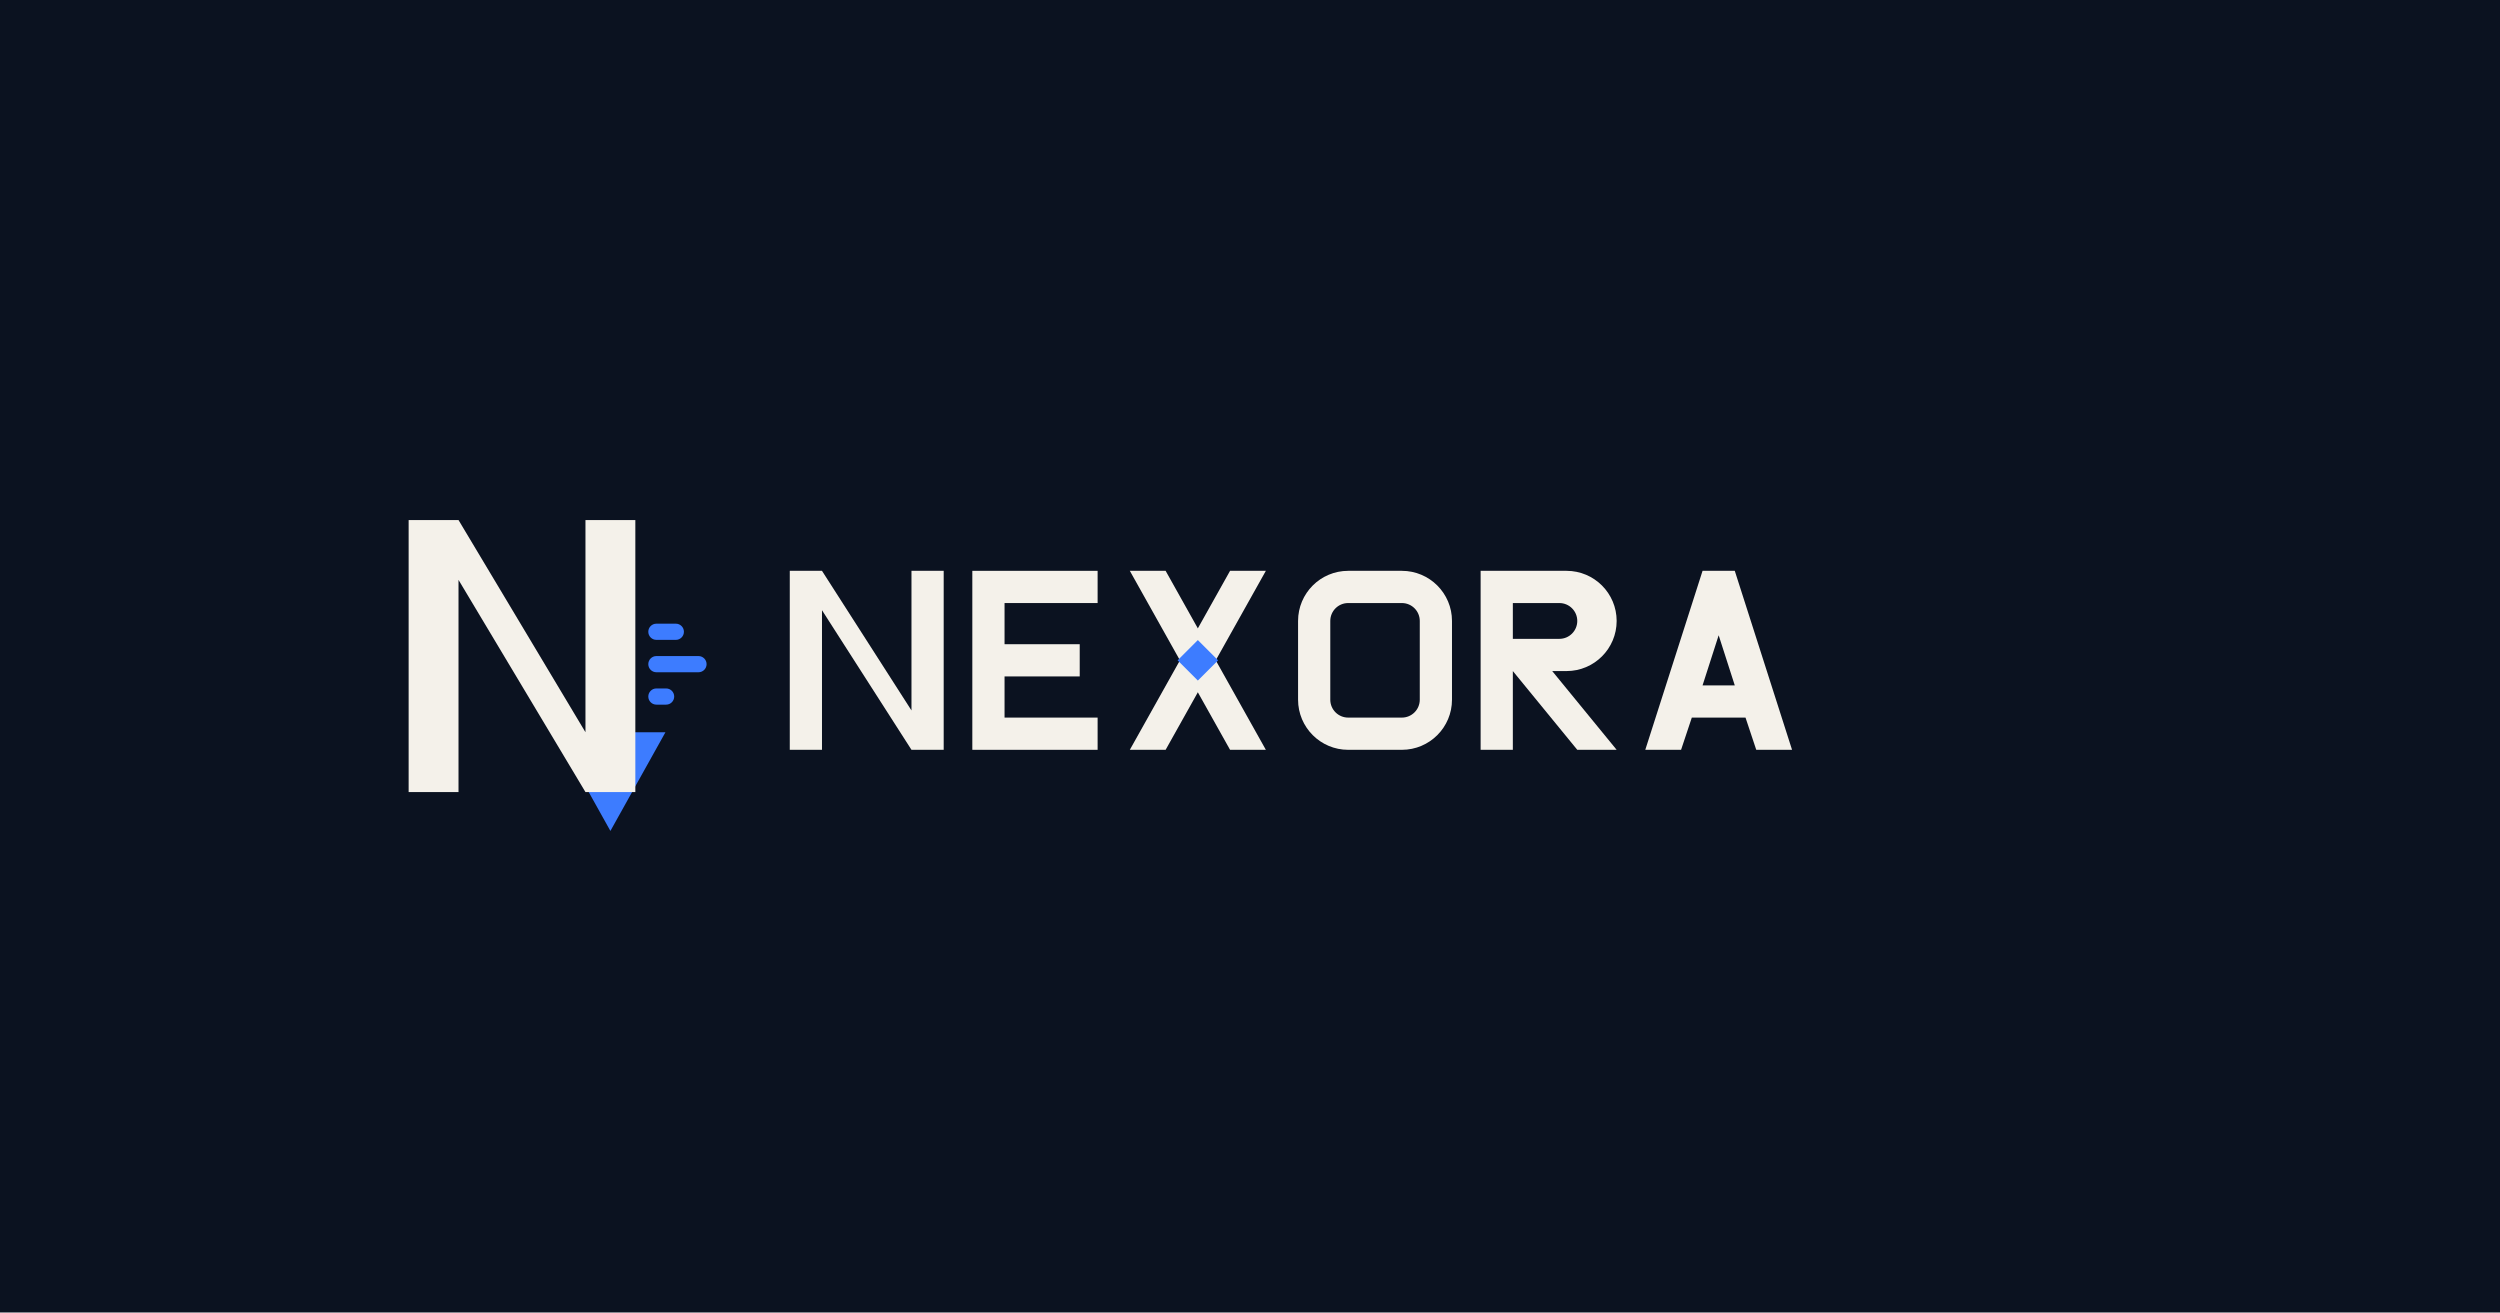
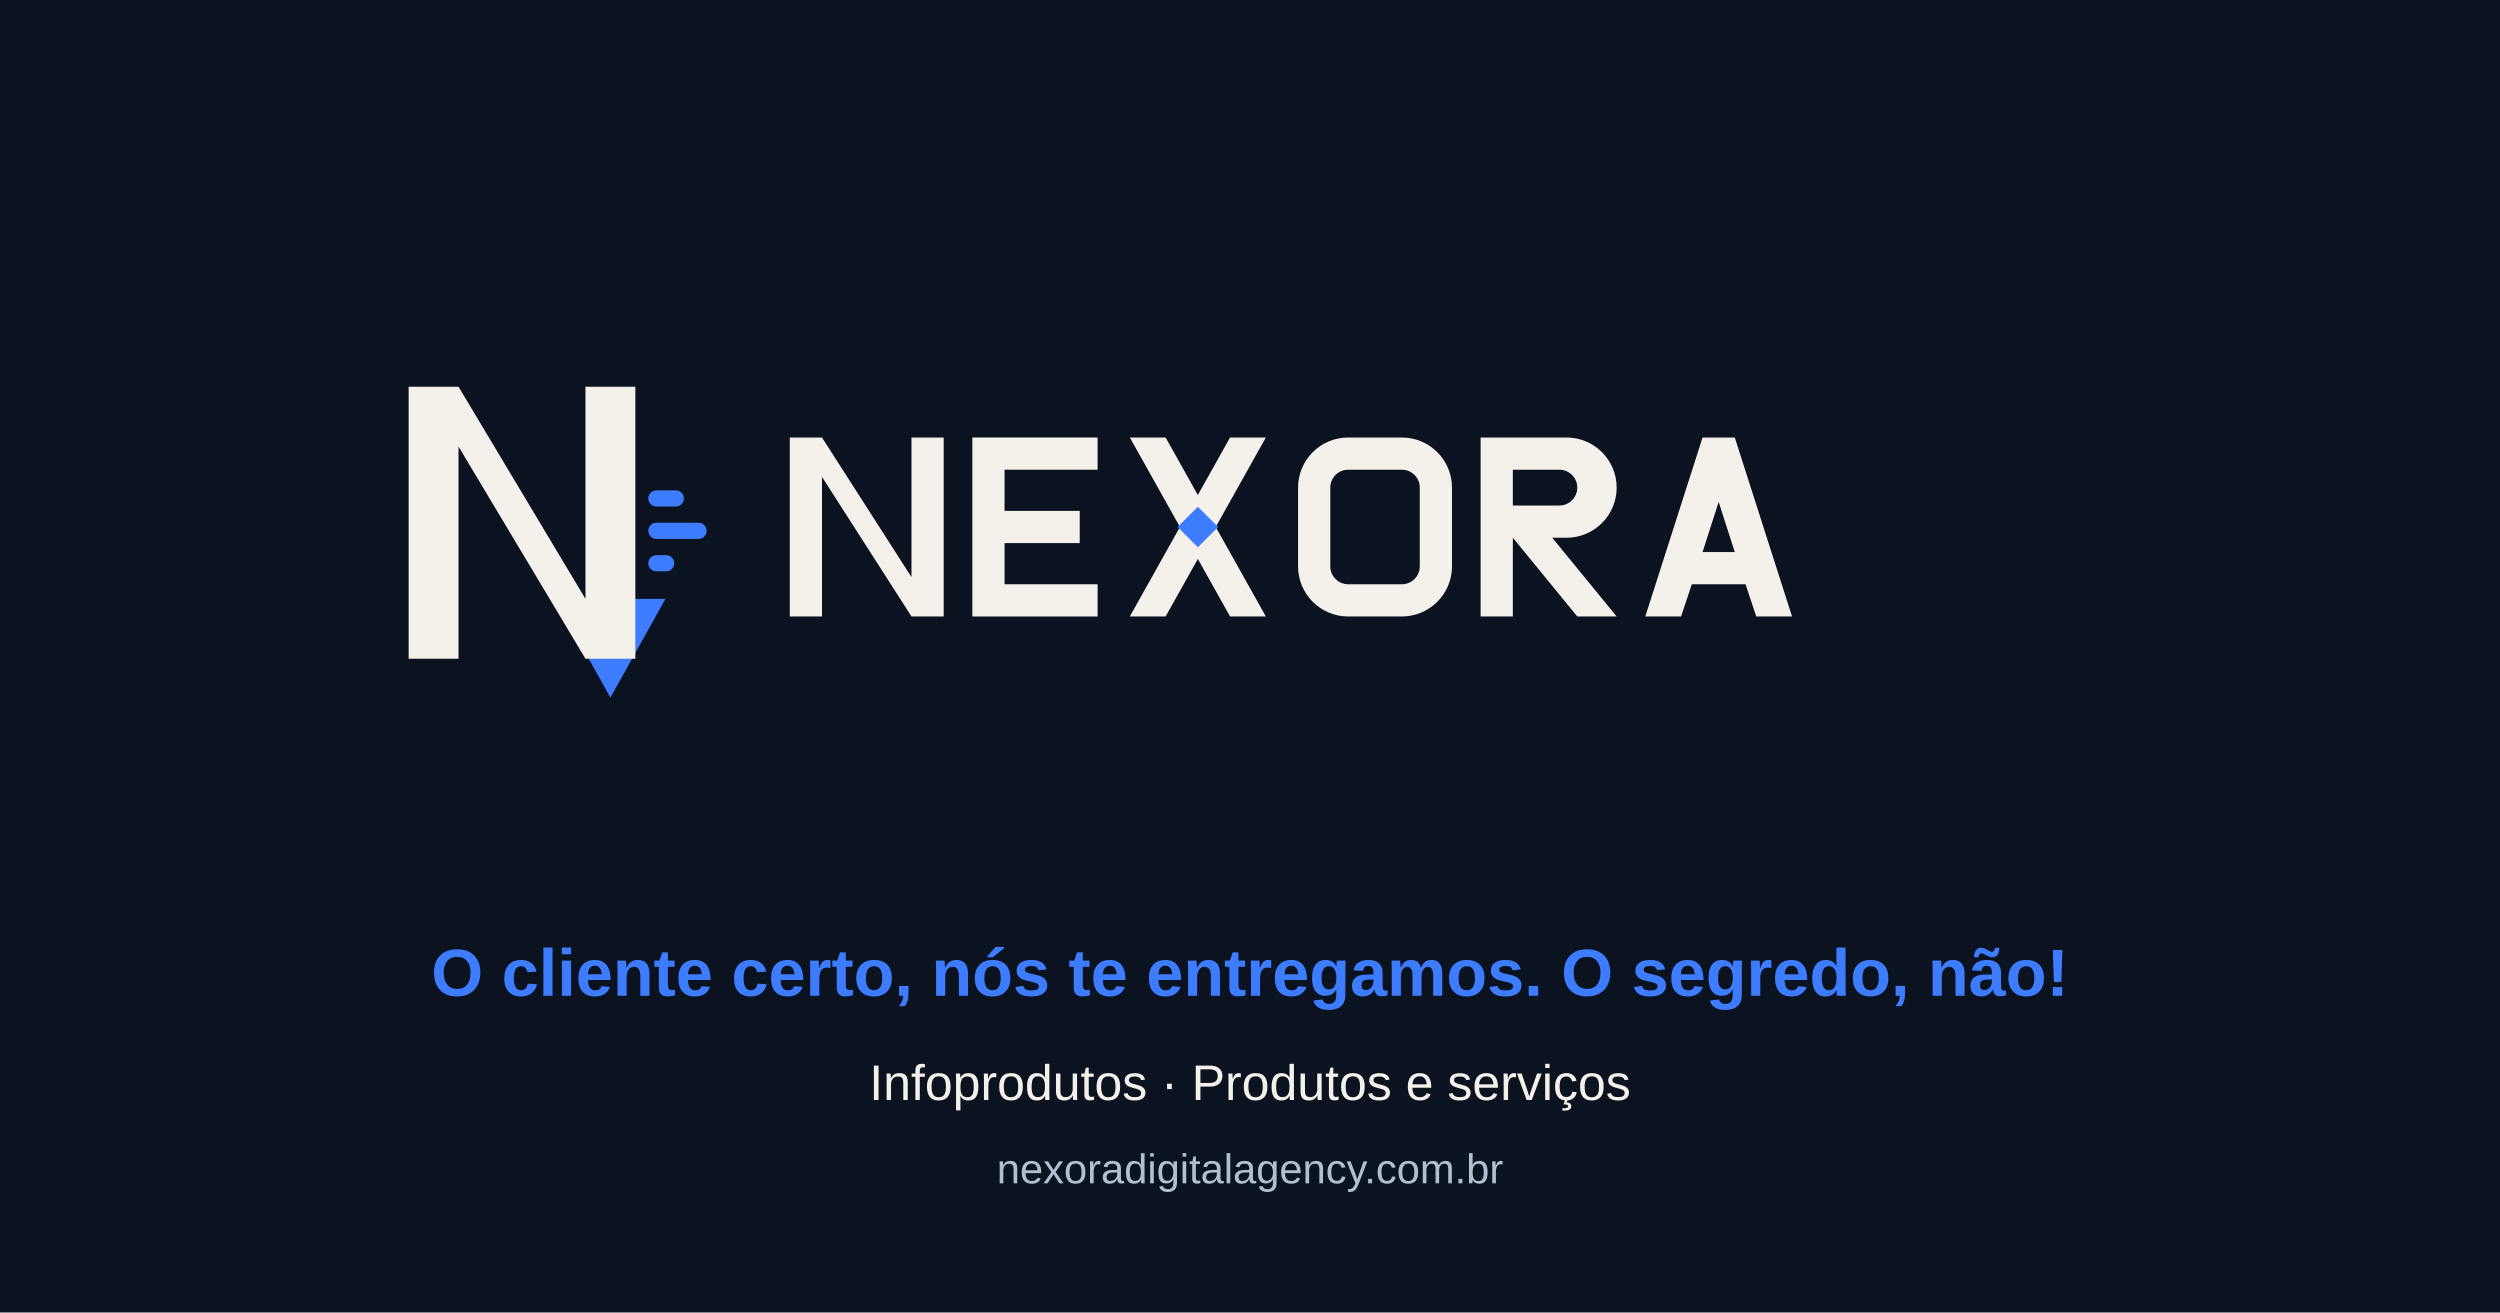
<svg xmlns="http://www.w3.org/2000/svg" viewBox="0 0 1200 630" width="1200" height="630" fill="none">
  <rect width="1200" height="630" fill="#0B1220" />
-   <g transform="translate(150 184) scale(0.8181818)">
+   <g transform="translate(150 120) scale(0.8181818)">
    <g transform="translate(18.4 38.4) scale(0.95)">
      <defs>
        <clipPath id="winOg">
          <path fill-rule="evenodd" d="M0 0 H256 V256 H0 Z M149.20 175.04 H180.00 V252.00 H149.20 Z" />
        </clipPath>
      </defs>
      <polygon fill="#3D7CFF" points="130.60,175.04 198.60,175.04 164.60,236.00" />
      <g clip-path="url(#winOg)">
        <path fill="#F4F1EA" d="M40 212 V44 H70.8 L149.2 175.04 V44 H180 V212 H149.2 L70.8 80.96 V212 Z" />
      </g>
      <rect x="188" y="108" width="22" height="10" rx="5" fill="#3D7CFF" />
      <rect x="188" y="128" width="36" height="10" rx="5" fill="#3D7CFF" />
      <rect x="188" y="148" width="16" height="10" rx="5" fill="#3D7CFF" />
    </g>
    <g transform="translate(280 110) scale(1.05)">
      <path fill="#F4F1EA" d="M0 100 V0 H18 L68 78 V0 H86 V100 H68 L18 22 V100 Z" />
      <path transform="translate(102 0)" fill="#F4F1EA" d="M0 0 H70 V18 H18 V41 H60 V59 H18 V82 H70 V100 H0 Z" />
      <path transform="translate(188 0)" fill="#F4F1EA" d="M2 0 H22 L78 100 H58 Z" />
      <path transform="translate(188 0)" fill="#F4F1EA" d="M78 0 H58 L2 100 H22 Z" />
      <rect transform="translate(188 0) rotate(45 40 50)" x="32" y="42" width="16" height="16" fill="#3D7CFF" />
      <path transform="translate(284 0)" fill="#F4F1EA" fill-rule="evenodd" d="M28 0 H58 A28 28 0 0 1 86 28 V72 A28 28 0 0 1 58 100 H28 A28 28 0 0 1 0 72 V28 A28 28 0 0 1 28 0 ZM28 18 H58 A10 10 0 0 1 68 28 V72 A10 10 0 0 1 58 82 H28 A10 10 0 0 1 18 72 V28 A10 10 0 0 1 28 18 Z" />
      <path transform="translate(386 0)" fill="#F4F1EA" fill-rule="evenodd" d="M0 0 H48 A28 28 0 0 1 48 56 H18 V100 H0 ZM18 18 H44 A10 10 0 0 1 44 38 H18 ZM40 56 L76 100 H54 L18 56 Z" />
      <path transform="translate(478 0)" fill="#F4F1EA" fill-rule="evenodd" d="M0 100 L32 0 H50 L82 100 H62 L56 82 H26 L20 100 ZM32 64 H50 L41 36 Z" />
    </g>
  </g>
+   <text x="600" y="478" text-anchor="middle" fill="#3D7CFF" font-family="Arial, Helvetica, sans-serif" font-size="32" font-weight="700">O cliente certo, nós te entregamos. O segredo, não!</text>
+   <text x="600" y="528" text-anchor="middle" fill="#F4F1EA" font-family="Arial, Helvetica, sans-serif" font-size="24">Infoprodutos · Produtos e serviços</text>
+   <text x="600" y="568" text-anchor="middle" fill="#B4BECE" font-family="Arial, Helvetica, sans-serif" font-size="20">nexoradigitalagency.com.br</text>
</svg>
